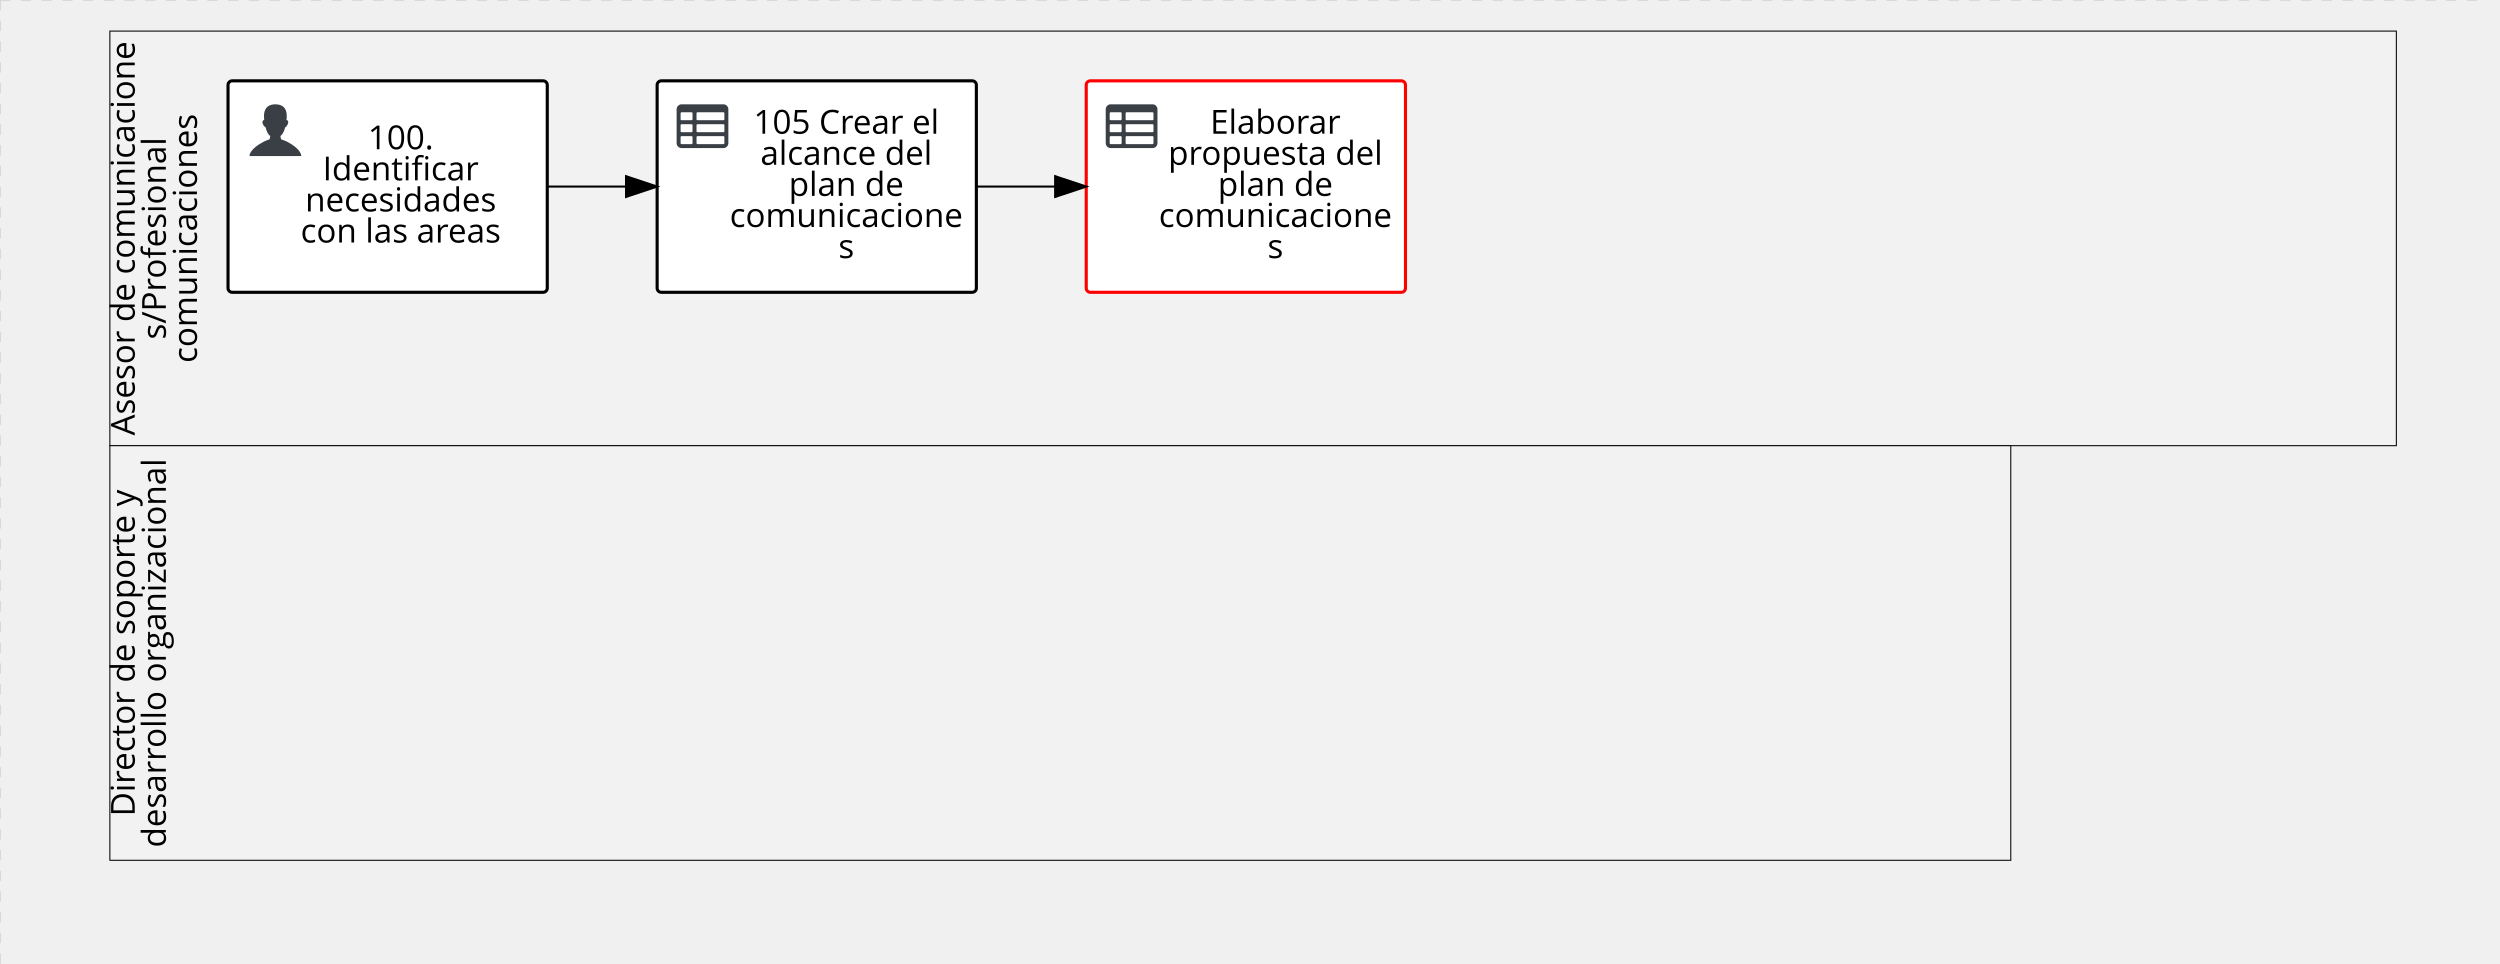
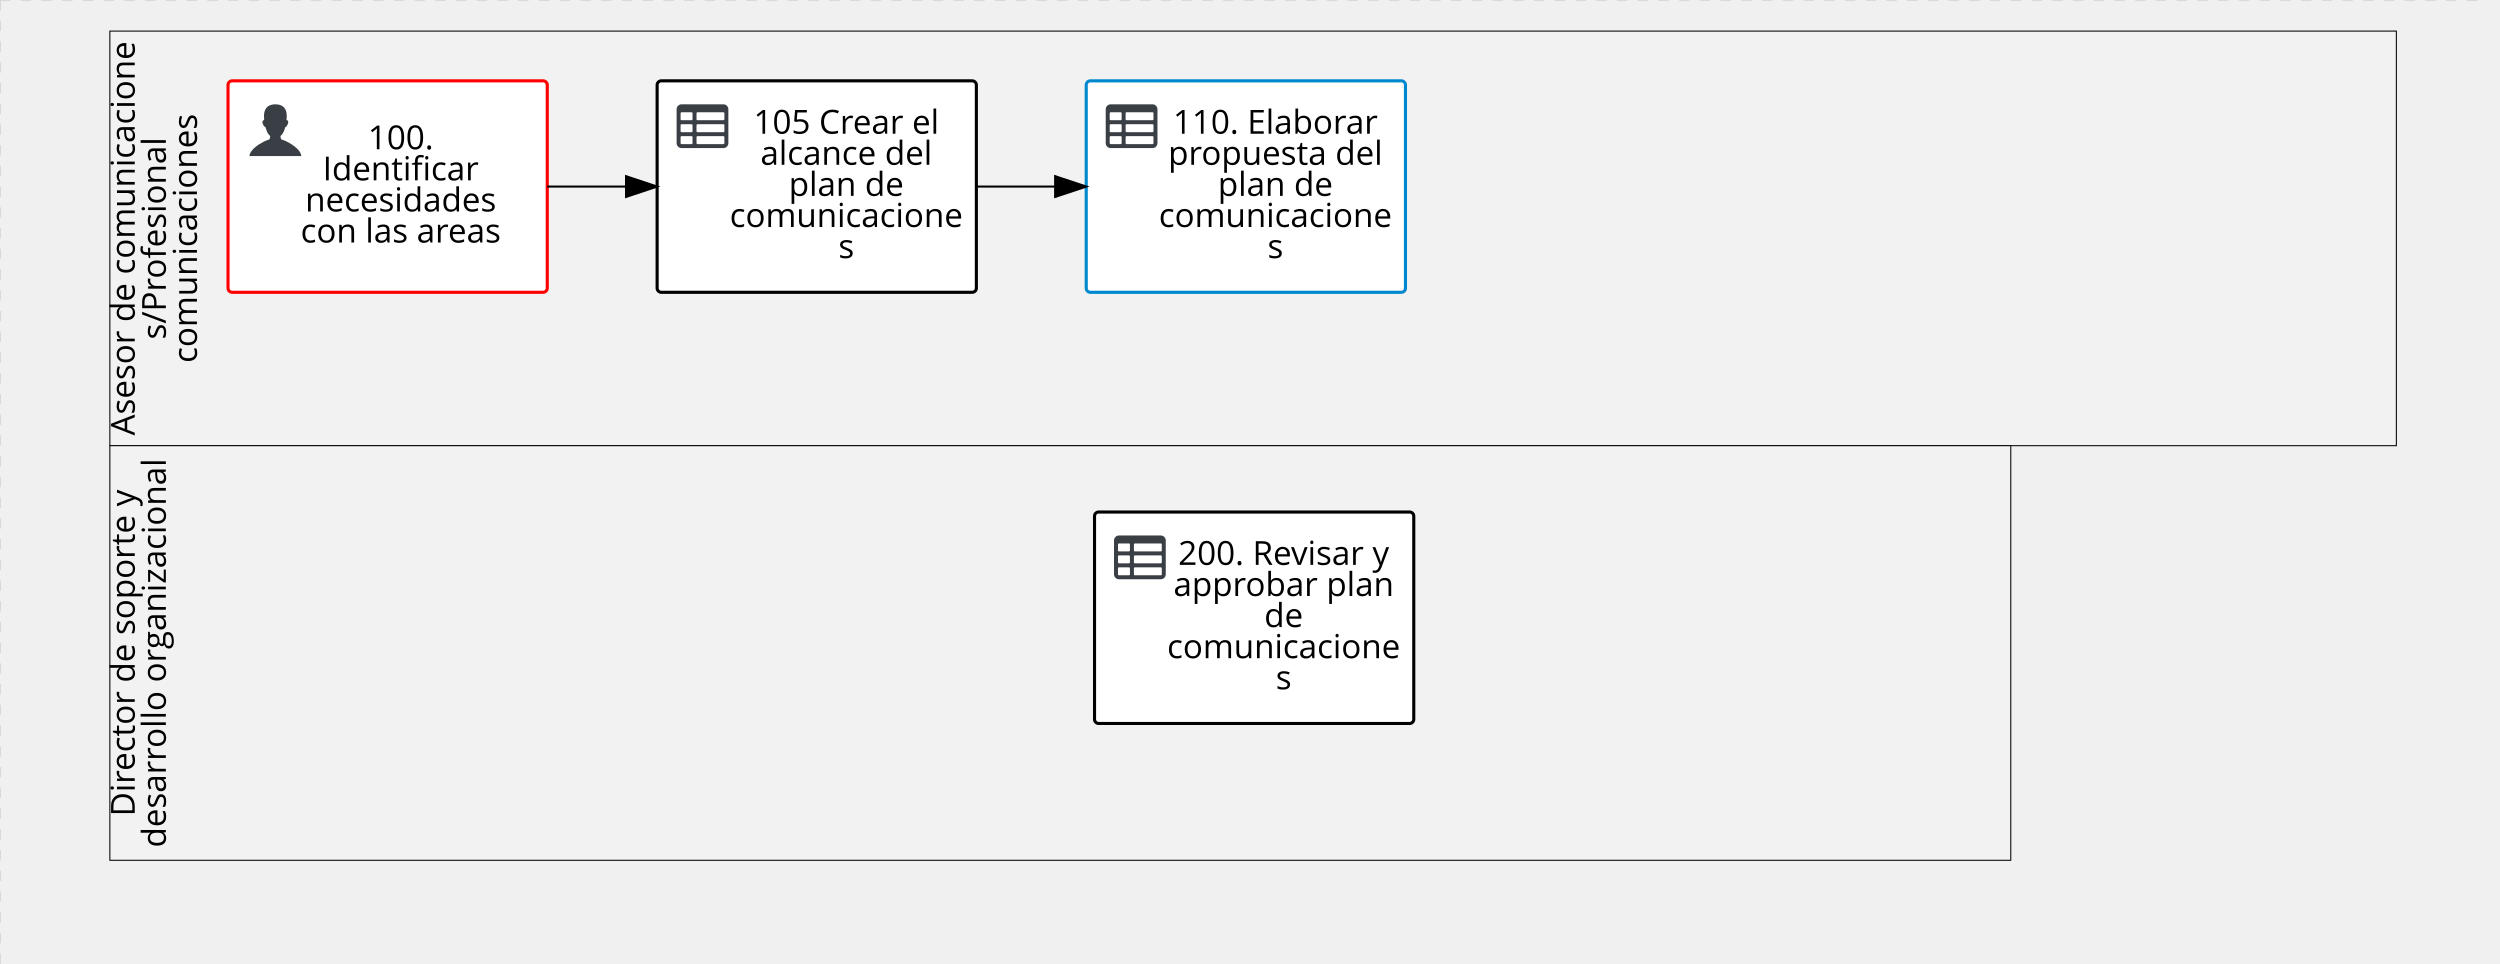
<svg xmlns="http://www.w3.org/2000/svg" version="1.1" width="1206" height="465" viewBox="0 0 1206 465">
  <defs />
  <g transform="matrix(1,0,0,1,0,0)">
    <g>
      <g>
        <g>
          <path fill="none" stroke="#d3d3d3" paint-order="fill stroke markers" d=" M 0 0 L 1200 0" stroke-miterlimit="10" stroke-opacity="0.8" stroke-dasharray="5" />
        </g>
        <g>
          <path fill="none" stroke="#d3d3d3" paint-order="fill stroke markers" d=" M 0 0 L 0 800" stroke-miterlimit="10" stroke-opacity="0.8" stroke-dasharray="5" />
        </g>
      </g>
      <g id="_B57488E7-6CBE-4FAA-9219-56307C9E62A7" bpmn2nodeid="_B57488E7-6CBE-4FAA-9219-56307C9E62A7" transform="matrix(1,0,0,1,53,15)">
        <g>
          <path fill="none" stroke="none" />
        </g>
        <g transform="matrix(1,0,0,1,0,0)">
          <path fill="#f2f2f2" stroke="none" id="_B57488E7-6CBE-4FAA-9219-56307C9E62A7?shapeType=BACKGROUND" paint-order="stroke fill markers" d=" M 0 0 L 1103 0 L 1103 200 L 0 200 L 0 0 Z Z" />
        </g>
        <g transform="matrix(1,0,0,1,0,0)">
          <path fill="none" stroke="rgb(0,0,0)" id="_B57488E7-6CBE-4FAA-9219-56307C9E62A7?shapeType=BORDER&amp;renderType=STROKE" paint-order="fill stroke markers" d=" M 0 0 L 1103 0 L 1103 200 L 0 200 L 0 0 Z Z" stroke-miterlimit="10" stroke-width="0.5" stroke-dasharray="" />
        </g>
        <g transform="matrix(-1.8369701987210297e-16,-1,1,-1.8369701987210297e-16,0,195.0742)">
          <text fill="#000000" stroke="none" font-family="Open Sans" font-size="12pt" font-style="normal" font-weight="normal" text-decoration="normal" x="95.074" y="12" text-anchor="middle" dominant-baseline="alphabetic">Asesor de comunicacione</text>
          <text fill="#000000" stroke="none" font-family="Open Sans" font-size="12pt" font-style="normal" font-weight="normal" text-decoration="normal" x="95.074" y="27" text-anchor="middle" dominant-baseline="alphabetic">          s/Profesional            </text>
          <text fill="#000000" stroke="none" font-family="Open Sans" font-size="12pt" font-style="normal" font-weight="normal" text-decoration="normal" x="95.074" y="42" text-anchor="middle" dominant-baseline="alphabetic">        comunicaciones         </text>
        </g>
        <g id="_AA0C87CB-521B-442E-9885-30118DCB7A72" bpmn2nodeid="_AA0C87CB-521B-442E-9885-30118DCB7A72" transform="matrix(1,0,0,1,57,24)">
          <g>
            <path fill="none" stroke="none" />
          </g>
          <g transform="matrix(1,0,0,1,0,0)">
            <path fill="#ffffff" stroke="none" id="_AA0C87CB-521B-442E-9885-30118DCB7A72?shapeType=BACKGROUND" paint-order="stroke fill markers" d=" M 2 0 L 152 0 L 152 0 A 2 2 0 0 1 154 2 L 154 100 L 154 100 A 2 2 0 0 1 152 102 L 2 102 L 2 102 A 2 2 0 0 1 0 100 L 0 2 L 0 2 A 2 2 0 0 1 2 0 Z" />
          </g>
          <g transform="matrix(1,0,0,1,0,0)">
-             <path fill="none" stroke="rgb(0,0,0)" id="_AA0C87CB-521B-442E-9885-30118DCB7A72?shapeType=BORDER&amp;renderType=STROKE" paint-order="fill stroke markers" d=" M 2 0 L 152 0 L 152 0 A 2 2 0 0 1 154 2 L 154 100 L 154 100 A 2 2 0 0 1 152 102 L 2 102 L 2 102 A 2 2 0 0 1 0 100 L 0 2 L 0 2 A 2 2 0 0 1 2 0 Z" stroke-miterlimit="10" stroke-width="1.5" stroke-dasharray="" />
+             <path fill="none" stroke="rgb(255,0,0)" id="_AA0C87CB-521B-442E-9885-30118DCB7A72?shapeType=BORDER&amp;renderType=STROKE" paint-order="fill stroke markers" d=" M 2 0 L 152 0 L 152 0 A 2 2 0 0 1 154 2 L 154 100 L 154 100 A 2 2 0 0 1 152 102 L 2 102 L 2 102 A 2 2 0 0 1 0 100 L 0 2 L 0 2 A 2 2 0 0 1 2 0 Z" stroke-miterlimit="10" stroke-width="1.5" stroke-dasharray="" />
          </g>
          <g>
            <g transform="matrix(0.06,0,0,0.06,9.4,9.4)">
              <g transform="matrix(1,0,0,1,0,0)">
                <path fill="#393f44" stroke="none" id="_AA0C87CB-521B-442E-9885-30118DCB7A72_task__RvU5__iZSm" paint-order="stroke fill markers" d=" M 0 0 M 16 445.21 C 16 440.869 18.784 431.129 22.001 424.217 C 35.768 394.64 77.283 359.28 129 333.084 C 144.516 325.224 157.347 319.964 167.807 317.174 C 171.932 316.074 175.729 314.414 176.525 313.363 C 178.894 310.234 180.914 302.908 181.727 294.5 L 182.5 286.5 L 178.507 283.455 C 166.303 274.146 154.284 251.678 148.04 226.5 C 145.611 216.707 145.056 215.462 142.984 215.158 C 141.703 214.97 138.083 212.243 134.939 209.099 C 123.233 197.393 116.891 177.376 121.44 166.49 C 123.002 162.751 128.155 159.01 131.75 159.004 C 134.448 159 134.471 158.603 132.914 138.788 C 130.927 113.496 134.279 92.265 143.132 74.076 C 152.232 55.38 167.569 42.882 189.049 36.66 C 210.203 30.532 237.797 30.532 258.951 36.66 C 300.042 48.563 318.958 83.806 314.955 141 C 314.32 150.075 313.624 157.788 313.409 158.14 C 313.194 158.493 314.575 159.073 316.479 159.43 C 328.929 161.766 330.986 177.018 321.496 196.621 C 316.903 206.109 309.357 214.508 304.817 215.185 C 303.023 215.453 302.293 217.146 299.943 226.5 C 296.659 239.567 294.474 245.305 287.948 257.995 C 282.491 268.606 273.035 281.109 268.108 284.229 L 264.871 286.278 L 265.518 292.889 C 266.345 301.33 268.639 309.871 270.877 312.837 C 272.067 314.415 275.002 315.79 280.063 317.139 C 291.069 320.075 303.617 325.274 321 334.102 C 369.815 358.891 410.848 393.758 425.032 422.5 C 429.07 430.682 432 440.232 432 445.21 L 432 448 L 224 448 L 16 448 L 16 445.21 Z" />
              </g>
            </g>
          </g>
          <g transform="matrix(1,0,0,1,4.04,13.68)">
            <g transform="matrix(0.04,0,0,0.04,63.36,69.12)">
              <g transform="matrix(1,0,0,1,0,0)">
                <path fill="none" stroke="none" />
              </g>
              <g transform="matrix(1,0,0,1,0,0)">
                <path fill="none" stroke="none" />
              </g>
            </g>
          </g>
          <g transform="matrix(1,0,0,1,35,21)">
            <text fill="#000000" stroke="none" font-family="Open Sans" font-size="12pt" font-style="normal" font-weight="normal" text-decoration="normal" x="48.305" y="12" text-anchor="middle" dominant-baseline="alphabetic">       100.         </text>
            <text fill="#000000" stroke="none" font-family="Open Sans" font-size="12pt" font-style="normal" font-weight="normal" text-decoration="normal" x="48.305" y="27" text-anchor="middle" dominant-baseline="alphabetic">  Identificar   </text>
            <text fill="#000000" stroke="none" font-family="Open Sans" font-size="12pt" font-style="normal" font-weight="normal" text-decoration="normal" x="48.305" y="42" text-anchor="middle" dominant-baseline="alphabetic">necesidades </text>
            <text fill="#000000" stroke="none" font-family="Open Sans" font-size="12pt" font-style="normal" font-weight="normal" text-decoration="normal" x="48.305" y="57" text-anchor="middle" dominant-baseline="alphabetic">con las areas</text>
          </g>
        </g>
        <g id="_9E76448C-DA83-4A20-A2F2-3716A5D620CC" bpmn2nodeid="_9E76448C-DA83-4A20-A2F2-3716A5D620CC" transform="matrix(1,0,0,1,264,24)">
          <g>
            <path fill="none" stroke="none" />
          </g>
          <g transform="matrix(1,0,0,1,0,0)">
            <path fill="#ffffff" stroke="none" id="_9E76448C-DA83-4A20-A2F2-3716A5D620CC?shapeType=BACKGROUND" paint-order="stroke fill markers" d=" M 2 0 L 152 0 L 152 0 A 2 2 0 0 1 154 2 L 154 100 L 154 100 A 2 2 0 0 1 152 102 L 2 102 L 2 102 A 2 2 0 0 1 0 100 L 0 2 L 0 2 A 2 2 0 0 1 2 0 Z" />
          </g>
          <g transform="matrix(1,0,0,1,0,0)">
            <path fill="none" stroke="rgb(0,0,0)" id="_9E76448C-DA83-4A20-A2F2-3716A5D620CC?shapeType=BORDER&amp;renderType=STROKE" paint-order="fill stroke markers" d=" M 2 0 L 152 0 L 152 0 A 2 2 0 0 1 154 2 L 154 100 L 154 100 A 2 2 0 0 1 152 102 L 2 102 L 2 102 A 2 2 0 0 1 0 100 L 0 2 L 0 2 A 2 2 0 0 1 2 0 Z" stroke-miterlimit="10" stroke-width="1.5" stroke-dasharray="" />
          </g>
          <g>
            <g transform="matrix(0.06,0,0,0.06,9.4,9.4)">
              <g transform="matrix(1,0,0,1,0,0)">
                <path fill="#393f44" stroke="none" id="_9E76448C-DA83-4A20-A2F2-3716A5D620CC_task__l39e__3KHJ" paint-order="stroke fill markers" d=" M 0 0 M 128 344 L 128 296 C 128 293.7 127.2 291.8 125.8 290.2 C 124.4 288.6 122.4 288 120 288 L 40 288 C 37.7 288 35.8 288.8 34.2 290.2 C 32.6 291.6 32 293.7 32 296 L 32 344 C 32 346.3 32.8 348.2 34.2 349.8 C 35.6 351.4 37.6 352 40 352 L 120 352 C 122.3 352 124.2 351.2 125.8 349.8 C 127.4 348.4 128 346.3 128 344 Z M 0 0 M 128 248 L 128 200 C 128 197.7 127.2 195.8 125.8 194.2 C 124.4 192.6 122.4 192 120 192 L 40 192 C 37.7 192 35.8 192.8 34.2 194.2 C 32.6 195.6 32 197.7 32 200 L 32 248 C 32 250.3 32.8 252.2 34.2 253.8 C 35.6 255.4 37.6 256 40 256 L 120 256 C 122.3 256 124.2 255.2 125.8 253.8 C 127.4 252.4 128 250.3 128 248 Z M 0 0 M 376 352 C 378.3 352 380.2 351.2 381.8 349.8 C 383.4 348.4 384 346.4 384 344 L 384 296 C 384 293.7 383.2 291.8 381.8 290.2 C 380.4 288.6 378.4 288 376 288 L 168 288 C 165.7 288 163.8 288.8 162.2 290.2 C 160.6 291.6 160 293.6 160 296 L 160 344 C 160 346.3 160.8 348.2 162.2 349.8 C 163.6 351.4 165.6 352 168 352 L 376 352 Z M 0 0 M 128 152 L 128 104 C 128 101.7 127.2 99.8 125.8 98.2 C 124.4 96.6 122.3 96 120 96 L 40 96 C 37.7 96 35.8 96.8 34.2 98.2 C 32.6 99.6 32 101.7 32 104 L 32 152 C 32 154.3 32.8 156.2 34.2 157.8 C 35.6 159.4 37.6 160 40 160 L 120 160 C 122.3 160 124.2 159.2 125.8 157.8 C 127.4 156.4 128 154.3 128 152 Z M 0 0 M 376 256 C 378.3 256 380.2 255.2 381.8 253.8 C 383.4 252.4 384 250.4 384 248 L 384 200 C 384 197.7 383.2 195.8 381.8 194.2 C 380.4 192.6 378.4 192 376 192 L 168 192 C 165.7 192 163.8 192.8 162.2 194.2 C 160.6 195.6 160 197.6 160 200 L 160 248 C 160 250.3 160.8 252.2 162.2 253.8 C 163.6 255.4 165.6 256 168 256 L 376 256 Z M 0 0 M 376 160 C 378.3 160 380.2 159.2 381.8 157.8 C 383.4 156.4 384 154.4 384 152 L 384 104 C 384 101.7 383.2 99.8 381.8 98.2 C 380.4 96.6 378.3 96 376 96 L 168 96 C 165.7 96 163.8 96.8 162.2 98.2 C 160.6 99.6 160 101.6 160 104 L 160 152 C 160 154.3 160.8 156.2 162.2 157.8 C 163.6 159.4 165.6 160 168 160 L 376 160 Z M 0 0 M 416 72 L 416 344 C 416 355 412.1 364.4 404.2 372.2 C 396.3 380 387 384 376 384 L 40 384 C 29 384 19.6 380.1 11.8 372.2 C 4 364.3 0 355 0 344 L 0 72 C 0 61 3.9 51.6 11.8 43.8 C 19.7 36 29 32 40 32 L 376 32 C 387 32 396.4 35.9 404.2 43.8 C 412 51.7 416 61 416 72 Z" />
              </g>
            </g>
          </g>
          <g transform="matrix(1,0,0,1,35,13.5)">
            <text fill="#000000" stroke="none" font-family="Open Sans" font-size="12pt" font-style="normal" font-weight="normal" text-decoration="normal" x="56.246" y="12" text-anchor="middle" dominant-baseline="alphabetic">  105 Crear el    </text>
            <text fill="#000000" stroke="none" font-family="Open Sans" font-size="12pt" font-style="normal" font-weight="normal" text-decoration="normal" x="56.246" y="27" text-anchor="middle" dominant-baseline="alphabetic">   alcance del    </text>
            <text fill="#000000" stroke="none" font-family="Open Sans" font-size="12pt" font-style="normal" font-weight="normal" text-decoration="normal" x="56.246" y="42" text-anchor="middle" dominant-baseline="alphabetic">      plan de        </text>
            <text fill="#000000" stroke="none" font-family="Open Sans" font-size="12pt" font-style="normal" font-weight="normal" text-decoration="normal" x="56.246" y="57" text-anchor="middle" dominant-baseline="alphabetic">comunicacione</text>
            <text fill="#000000" stroke="none" font-family="Open Sans" font-size="12pt" font-style="normal" font-weight="normal" text-decoration="normal" x="56.246" y="72" text-anchor="middle" dominant-baseline="alphabetic">            s             </text>
          </g>
        </g>
        <g id="_88B4F1C8-AD17-4393-82B3-336D5BDE79D2" bpmn2nodeid="_88B4F1C8-AD17-4393-82B3-336D5BDE79D2" transform="matrix(1,0,0,1,471,24)">
          <g>
            <path fill="none" stroke="none" />
          </g>
          <g transform="matrix(1,0,0,1,0,0)">
            <path fill="#ffffff" stroke="none" id="_88B4F1C8-AD17-4393-82B3-336D5BDE79D2?shapeType=BACKGROUND" paint-order="stroke fill markers" d=" M 2 0 L 152 0 L 152 0 A 2 2 0 0 1 154 2 L 154 100 L 154 100 A 2 2 0 0 1 152 102 L 2 102 L 2 102 A 2 2 0 0 1 0 100 L 0 2 L 0 2 A 2 2 0 0 1 2 0 Z" />
          </g>
          <g transform="matrix(1,0,0,1,0,0)">
-             <path fill="none" stroke="rgb(255,0,0)" id="_88B4F1C8-AD17-4393-82B3-336D5BDE79D2?shapeType=BORDER&amp;renderType=STROKE" paint-order="fill stroke markers" d=" M 2 0 L 152 0 L 152 0 A 2 2 0 0 1 154 2 L 154 100 L 154 100 A 2 2 0 0 1 152 102 L 2 102 L 2 102 A 2 2 0 0 1 0 100 L 0 2 L 0 2 A 2 2 0 0 1 2 0 Z" stroke-miterlimit="10" stroke-width="1.5" stroke-dasharray="" />
+             <path fill="none" stroke="rgb(0,136,206)" id="_88B4F1C8-AD17-4393-82B3-336D5BDE79D2?shapeType=BORDER&amp;renderType=STROKE" paint-order="fill stroke markers" d=" M 2 0 L 152 0 L 152 0 A 2 2 0 0 1 154 2 L 154 100 L 154 100 A 2 2 0 0 1 152 102 L 2 102 L 2 102 A 2 2 0 0 1 0 100 L 0 2 L 0 2 A 2 2 0 0 1 2 0 Z" stroke-miterlimit="10" stroke-width="1.5" stroke-dasharray="" />
          </g>
          <g>
            <g transform="matrix(0.06,0,0,0.06,9.4,9.4)">
              <g transform="matrix(1,0,0,1,0,0)">
                <path fill="#393f44" stroke="none" id="_88B4F1C8-AD17-4393-82B3-336D5BDE79D2_task__l39e__3KHJ" paint-order="stroke fill markers" d=" M 0 0 M 128 344 L 128 296 C 128 293.7 127.2 291.8 125.8 290.2 C 124.4 288.6 122.4 288 120 288 L 40 288 C 37.7 288 35.8 288.8 34.2 290.2 C 32.6 291.6 32 293.7 32 296 L 32 344 C 32 346.3 32.8 348.2 34.2 349.8 C 35.6 351.4 37.6 352 40 352 L 120 352 C 122.3 352 124.2 351.2 125.8 349.8 C 127.4 348.4 128 346.3 128 344 Z M 0 0 M 128 248 L 128 200 C 128 197.7 127.2 195.8 125.8 194.2 C 124.4 192.6 122.4 192 120 192 L 40 192 C 37.7 192 35.8 192.8 34.2 194.2 C 32.6 195.6 32 197.7 32 200 L 32 248 C 32 250.3 32.8 252.2 34.2 253.8 C 35.6 255.4 37.6 256 40 256 L 120 256 C 122.3 256 124.2 255.2 125.8 253.8 C 127.4 252.4 128 250.3 128 248 Z M 0 0 M 376 352 C 378.3 352 380.2 351.2 381.8 349.8 C 383.4 348.4 384 346.4 384 344 L 384 296 C 384 293.7 383.2 291.8 381.8 290.2 C 380.4 288.6 378.4 288 376 288 L 168 288 C 165.7 288 163.8 288.8 162.2 290.2 C 160.6 291.6 160 293.6 160 296 L 160 344 C 160 346.3 160.8 348.2 162.2 349.8 C 163.6 351.4 165.6 352 168 352 L 376 352 Z M 0 0 M 128 152 L 128 104 C 128 101.7 127.2 99.8 125.8 98.2 C 124.4 96.6 122.3 96 120 96 L 40 96 C 37.7 96 35.8 96.8 34.2 98.2 C 32.6 99.6 32 101.7 32 104 L 32 152 C 32 154.3 32.8 156.2 34.2 157.8 C 35.6 159.4 37.6 160 40 160 L 120 160 C 122.3 160 124.2 159.2 125.8 157.8 C 127.4 156.4 128 154.3 128 152 Z M 0 0 M 376 256 C 378.3 256 380.2 255.2 381.8 253.8 C 383.4 252.4 384 250.4 384 248 L 384 200 C 384 197.7 383.2 195.8 381.8 194.2 C 380.4 192.6 378.4 192 376 192 L 168 192 C 165.7 192 163.8 192.8 162.2 194.2 C 160.6 195.6 160 197.6 160 200 L 160 248 C 160 250.3 160.8 252.2 162.2 253.8 C 163.6 255.4 165.6 256 168 256 L 376 256 Z M 0 0 M 376 160 C 378.3 160 380.2 159.2 381.8 157.8 C 383.4 156.4 384 154.4 384 152 L 384 104 C 384 101.7 383.2 99.8 381.8 98.2 C 380.4 96.6 378.3 96 376 96 L 168 96 C 165.7 96 163.8 96.8 162.2 98.2 C 160.6 99.6 160 101.6 160 104 L 160 152 C 160 154.3 160.8 156.2 162.2 157.8 C 163.6 159.4 165.6 160 168 160 L 376 160 Z M 0 0 M 416 72 L 416 344 C 416 355 412.1 364.4 404.2 372.2 C 396.3 380 387 384 376 384 L 40 384 C 29 384 19.6 380.1 11.8 372.2 C 4 364.3 0 355 0 344 L 0 72 C 0 61 3.9 51.6 11.8 43.8 C 19.7 36 29 32 40 32 L 376 32 C 387 32 396.4 35.9 404.2 43.8 C 412 51.7 416 61 416 72 Z" />
              </g>
            </g>
          </g>
          <g transform="matrix(1,0,0,1,35,13.5)">
-             <text fill="#000000" stroke="none" font-family="Open Sans" font-size="12pt" font-style="normal" font-weight="normal" text-decoration="normal" x="56.246" y="12" text-anchor="middle" dominant-baseline="alphabetic">     Elaborar       </text>
+             <text fill="#000000" stroke="none" font-family="Open Sans" font-size="12pt" font-style="normal" font-weight="normal" text-decoration="normal" x="56.246" y="12" text-anchor="middle" dominant-baseline="alphabetic"> 110. Elaborar  </text>
            <text fill="#000000" stroke="none" font-family="Open Sans" font-size="12pt" font-style="normal" font-weight="normal" text-decoration="normal" x="56.246" y="27" text-anchor="middle" dominant-baseline="alphabetic">propuesta del  </text>
            <text fill="#000000" stroke="none" font-family="Open Sans" font-size="12pt" font-style="normal" font-weight="normal" text-decoration="normal" x="56.246" y="42" text-anchor="middle" dominant-baseline="alphabetic">      plan de        </text>
            <text fill="#000000" stroke="none" font-family="Open Sans" font-size="12pt" font-style="normal" font-weight="normal" text-decoration="normal" x="56.246" y="57" text-anchor="middle" dominant-baseline="alphabetic">comunicacione</text>
            <text fill="#000000" stroke="none" font-family="Open Sans" font-size="12pt" font-style="normal" font-weight="normal" text-decoration="normal" x="56.246" y="72" text-anchor="middle" dominant-baseline="alphabetic">            s             </text>
          </g>
        </g>
      </g>
      <g id="_BFB9A08E-5C65-401A-9EE9-E85DB8EE0910" bpmn2nodeid="_BFB9A08E-5C65-401A-9EE9-E85DB8EE0910" transform="matrix(1,0,0,1,0,0)">
        <g>
          <path fill="none" stroke="#000000" paint-order="fill stroke markers" d=" M 264 90 L 302 90" stroke-miterlimit="10" stroke-dasharray="" />
        </g>
        <g transform="matrix(1,0,0,1,264,90)" />
        <g transform="matrix(6.123233995736766e-17,1,-1,6.123233995736766e-17,317,85)">
          <path fill="#000000" stroke="#000000" paint-order="fill stroke markers" d=" M 10 15 L 0 15 L 5 0 Z" stroke-miterlimit="10" stroke-dasharray="" />
        </g>
        <g transform="matrix(1,0,0,1,264,80)" />
      </g>
      <g id="_06E6D089-E6CB-4995-8D7F-7D272E4B48BE" bpmn2nodeid="_06E6D089-E6CB-4995-8D7F-7D272E4B48BE" transform="matrix(1,0,0,1,0,0)">
        <g>
          <path fill="none" stroke="#000000" paint-order="fill stroke markers" d=" M 471 90 L 509 90" stroke-miterlimit="10" stroke-dasharray="" />
        </g>
        <g transform="matrix(1,0,0,1,471,90)" />
        <g transform="matrix(6.123233995736766e-17,1,-1,6.123233995736766e-17,524,85)">
          <path fill="#000000" stroke="#000000" paint-order="fill stroke markers" d=" M 10 15 L 0 15 L 5 0 Z" stroke-miterlimit="10" stroke-dasharray="" />
        </g>
        <g transform="matrix(1,0,0,1,471,80)" />
      </g>
      <g transform="matrix(1,0,0,1,53,15)" />
      <g transform="matrix(1,0,0,1,110,39)" />
      <g transform="matrix(1,0,0,1,317,39)" />
-       <g transform="matrix(1,0,0,1,524,39)" />
      <g id="_057572DE-79F4-4D74-9EE0-8F8645384F76" bpmn2nodeid="_057572DE-79F4-4D74-9EE0-8F8645384F76" transform="matrix(1,0,0,1,53,215)">
        <g>
          <path fill="none" stroke="none" />
        </g>
        <g transform="matrix(1,0,0,1,0,0)">
          <path fill="#f2f2f2" stroke="none" id="_057572DE-79F4-4D74-9EE0-8F8645384F76?shapeType=BACKGROUND" paint-order="stroke fill markers" d=" M 0 0 L 917 0 L 917 200 L 0 200 L 0 0 Z Z" />
        </g>
        <g transform="matrix(1,0,0,1,0,0)">
          <path fill="none" stroke="rgb(0,0,0)" id="_057572DE-79F4-4D74-9EE0-8F8645384F76?shapeType=BORDER&amp;renderType=STROKE" paint-order="fill stroke markers" d=" M 0 0 L 917 0 L 917 200 L 0 200 L 0 0 Z Z" stroke-miterlimit="10" stroke-width="0.5" stroke-dasharray="" />
        </g>
        <g transform="matrix(-1.8369701987210297e-16,-1,1,-1.8369701987210297e-16,0,193.8398)">
          <text fill="#000000" stroke="none" font-family="Open Sans" font-size="12pt" font-style="normal" font-weight="normal" text-decoration="normal" x="93.84" y="12" text-anchor="middle" dominant-baseline="alphabetic">   Director de soporte y    </text>
          <text fill="#000000" stroke="none" font-family="Open Sans" font-size="12pt" font-style="normal" font-weight="normal" text-decoration="normal" x="93.84" y="27" text-anchor="middle" dominant-baseline="alphabetic">desarrollo organizacional</text>
        </g>
+         <g id="_FB129611-EE3E-4912-B27E-E2E415E6D5E3" bpmn2nodeid="_FB129611-EE3E-4912-B27E-E2E415E6D5E3" transform="matrix(1,0,0,1,475,32)">
+           <g>
+             <path fill="none" stroke="none" />
+           </g>
+           <g transform="matrix(1,0,0,1,0,0)">
+             <path fill="#ffffff" stroke="none" id="_FB129611-EE3E-4912-B27E-E2E415E6D5E3?shapeType=BACKGROUND" paint-order="stroke fill markers" d=" M 2 0 L 152 0 L 152 0 A 2 2 0 0 1 154 2 L 154 100 L 154 100 A 2 2 0 0 1 152 102 L 2 102 L 2 102 A 2 2 0 0 1 0 100 L 0 2 L 0 2 A 2 2 0 0 1 2 0 Z" />
+           </g>
+           <g transform="matrix(1,0,0,1,0,0)">
+             <path fill="none" stroke="rgb(0,0,0)" id="_FB129611-EE3E-4912-B27E-E2E415E6D5E3?shapeType=BORDER&amp;renderType=STROKE" paint-order="fill stroke markers" d=" M 2 0 L 152 0 L 152 0 A 2 2 0 0 1 154 2 L 154 100 L 154 100 A 2 2 0 0 1 152 102 L 2 102 L 2 102 A 2 2 0 0 1 0 100 L 0 2 L 0 2 A 2 2 0 0 1 2 0 Z" stroke-miterlimit="10" stroke-width="1.5" stroke-dasharray="" />
+           </g>
+           <g>
+             <g transform="matrix(0.06,0,0,0.06,9.4,9.4)">
+               <g transform="matrix(1,0,0,1,0,0)">
+                 <path fill="#393f44" stroke="none" id="_FB129611-EE3E-4912-B27E-E2E415E6D5E3_task__l39e__3KHJ" paint-order="stroke fill markers" d=" M 0 0 M 128 344 L 128 296 C 128 293.7 127.2 291.8 125.8 290.2 C 124.4 288.6 122.4 288 120 288 L 40 288 C 37.7 288 35.8 288.8 34.2 290.2 C 32.6 291.6 32 293.7 32 296 L 32 344 C 32 346.3 32.8 348.2 34.2 349.8 C 35.6 351.4 37.6 352 40 352 L 120 352 C 122.3 352 124.2 351.2 125.8 349.8 C 127.4 348.4 128 346.3 128 344 Z M 0 0 M 128 248 L 128 200 C 128 197.7 127.2 195.8 125.8 194.2 C 124.4 192.6 122.4 192 120 192 L 40 192 C 37.7 192 35.8 192.8 34.2 194.2 C 32.6 195.6 32 197.7 32 200 L 32 248 C 32 250.3 32.8 252.2 34.2 253.8 C 35.6 255.4 37.6 256 40 256 L 120 256 C 122.3 256 124.2 255.2 125.8 253.8 C 127.4 252.4 128 250.3 128 248 Z M 0 0 M 376 352 C 378.3 352 380.2 351.2 381.8 349.8 C 383.4 348.4 384 346.4 384 344 L 384 296 C 384 293.7 383.2 291.8 381.8 290.2 C 380.4 288.6 378.4 288 376 288 L 168 288 C 165.7 288 163.8 288.8 162.2 290.2 C 160.6 291.6 160 293.6 160 296 L 160 344 C 160 346.3 160.8 348.2 162.2 349.8 C 163.6 351.4 165.6 352 168 352 L 376 352 Z M 0 0 M 128 152 L 128 104 C 128 101.7 127.2 99.8 125.8 98.2 C 124.4 96.6 122.3 96 120 96 L 40 96 C 37.7 96 35.8 96.8 34.2 98.2 C 32.6 99.6 32 101.7 32 104 L 32 152 C 32 154.3 32.8 156.2 34.2 157.8 C 35.6 159.4 37.6 160 40 160 L 120 160 C 122.3 160 124.2 159.2 125.8 157.8 C 127.4 156.4 128 154.3 128 152 Z M 0 0 M 376 256 C 378.3 256 380.2 255.2 381.8 253.8 C 383.4 252.4 384 250.4 384 248 L 384 200 C 384 197.7 383.2 195.8 381.8 194.2 C 380.4 192.6 378.4 192 376 192 L 168 192 C 165.7 192 163.8 192.8 162.2 194.2 C 160.6 195.6 160 197.6 160 200 L 160 248 C 160 250.3 160.8 252.2 162.2 253.8 C 163.6 255.4 165.6 256 168 256 L 376 256 Z M 0 0 M 376 160 C 378.3 160 380.2 159.2 381.8 157.8 C 383.4 156.4 384 154.4 384 152 L 384 104 C 384 101.7 383.2 99.8 381.8 98.2 C 380.4 96.6 378.3 96 376 96 L 168 96 C 165.7 96 163.8 96.8 162.2 98.2 C 160.6 99.6 160 101.6 160 104 L 160 152 C 160 154.3 160.8 156.2 162.2 157.8 C 163.6 159.4 165.6 160 168 160 L 376 160 Z M 0 0 M 416 72 L 416 344 C 416 355 412.1 364.4 404.2 372.2 C 396.3 380 387 384 376 384 L 40 384 C 29 384 19.6 380.1 11.8 372.2 C 4 364.3 0 355 0 344 L 0 72 C 0 61 3.9 51.6 11.8 43.8 C 19.7 36 29 32 40 32 L 376 32 C 387 32 396.4 35.9 404.2 43.8 C 412 51.7 416 61 416 72 Z" />
+               </g>
+             </g>
+           </g>
+           <g transform="matrix(1,0,0,1,35,13.5)">
+             <text fill="#000000" stroke="none" font-family="Open Sans" font-size="12pt" font-style="normal" font-weight="normal" text-decoration="normal" x="56.246" y="12" text-anchor="middle" dominant-baseline="alphabetic"> 200. Revisar y  </text>
+             <text fill="#000000" stroke="none" font-family="Open Sans" font-size="12pt" font-style="normal" font-weight="normal" text-decoration="normal" x="56.246" y="27" text-anchor="middle" dominant-baseline="alphabetic">approbar plan </text>
+             <text fill="#000000" stroke="none" font-family="Open Sans" font-size="12pt" font-style="normal" font-weight="normal" text-decoration="normal" x="56.246" y="42" text-anchor="middle" dominant-baseline="alphabetic">           de            </text>
+             <text fill="#000000" stroke="none" font-family="Open Sans" font-size="12pt" font-style="normal" font-weight="normal" text-decoration="normal" x="56.246" y="57" text-anchor="middle" dominant-baseline="alphabetic">comunicacione</text>
+             <text fill="#000000" stroke="none" font-family="Open Sans" font-size="12pt" font-style="normal" font-weight="normal" text-decoration="normal" x="56.246" y="72" text-anchor="middle" dominant-baseline="alphabetic">            s             </text>
+           </g>
+         </g>
      </g>
      <g transform="matrix(1,0,0,1,53,215)" />
+       <g transform="matrix(1,0,0,1,528,247)" />
+       <g transform="matrix(1,0,0,1,524,39)" />
    </g>
  </g>
</svg>
